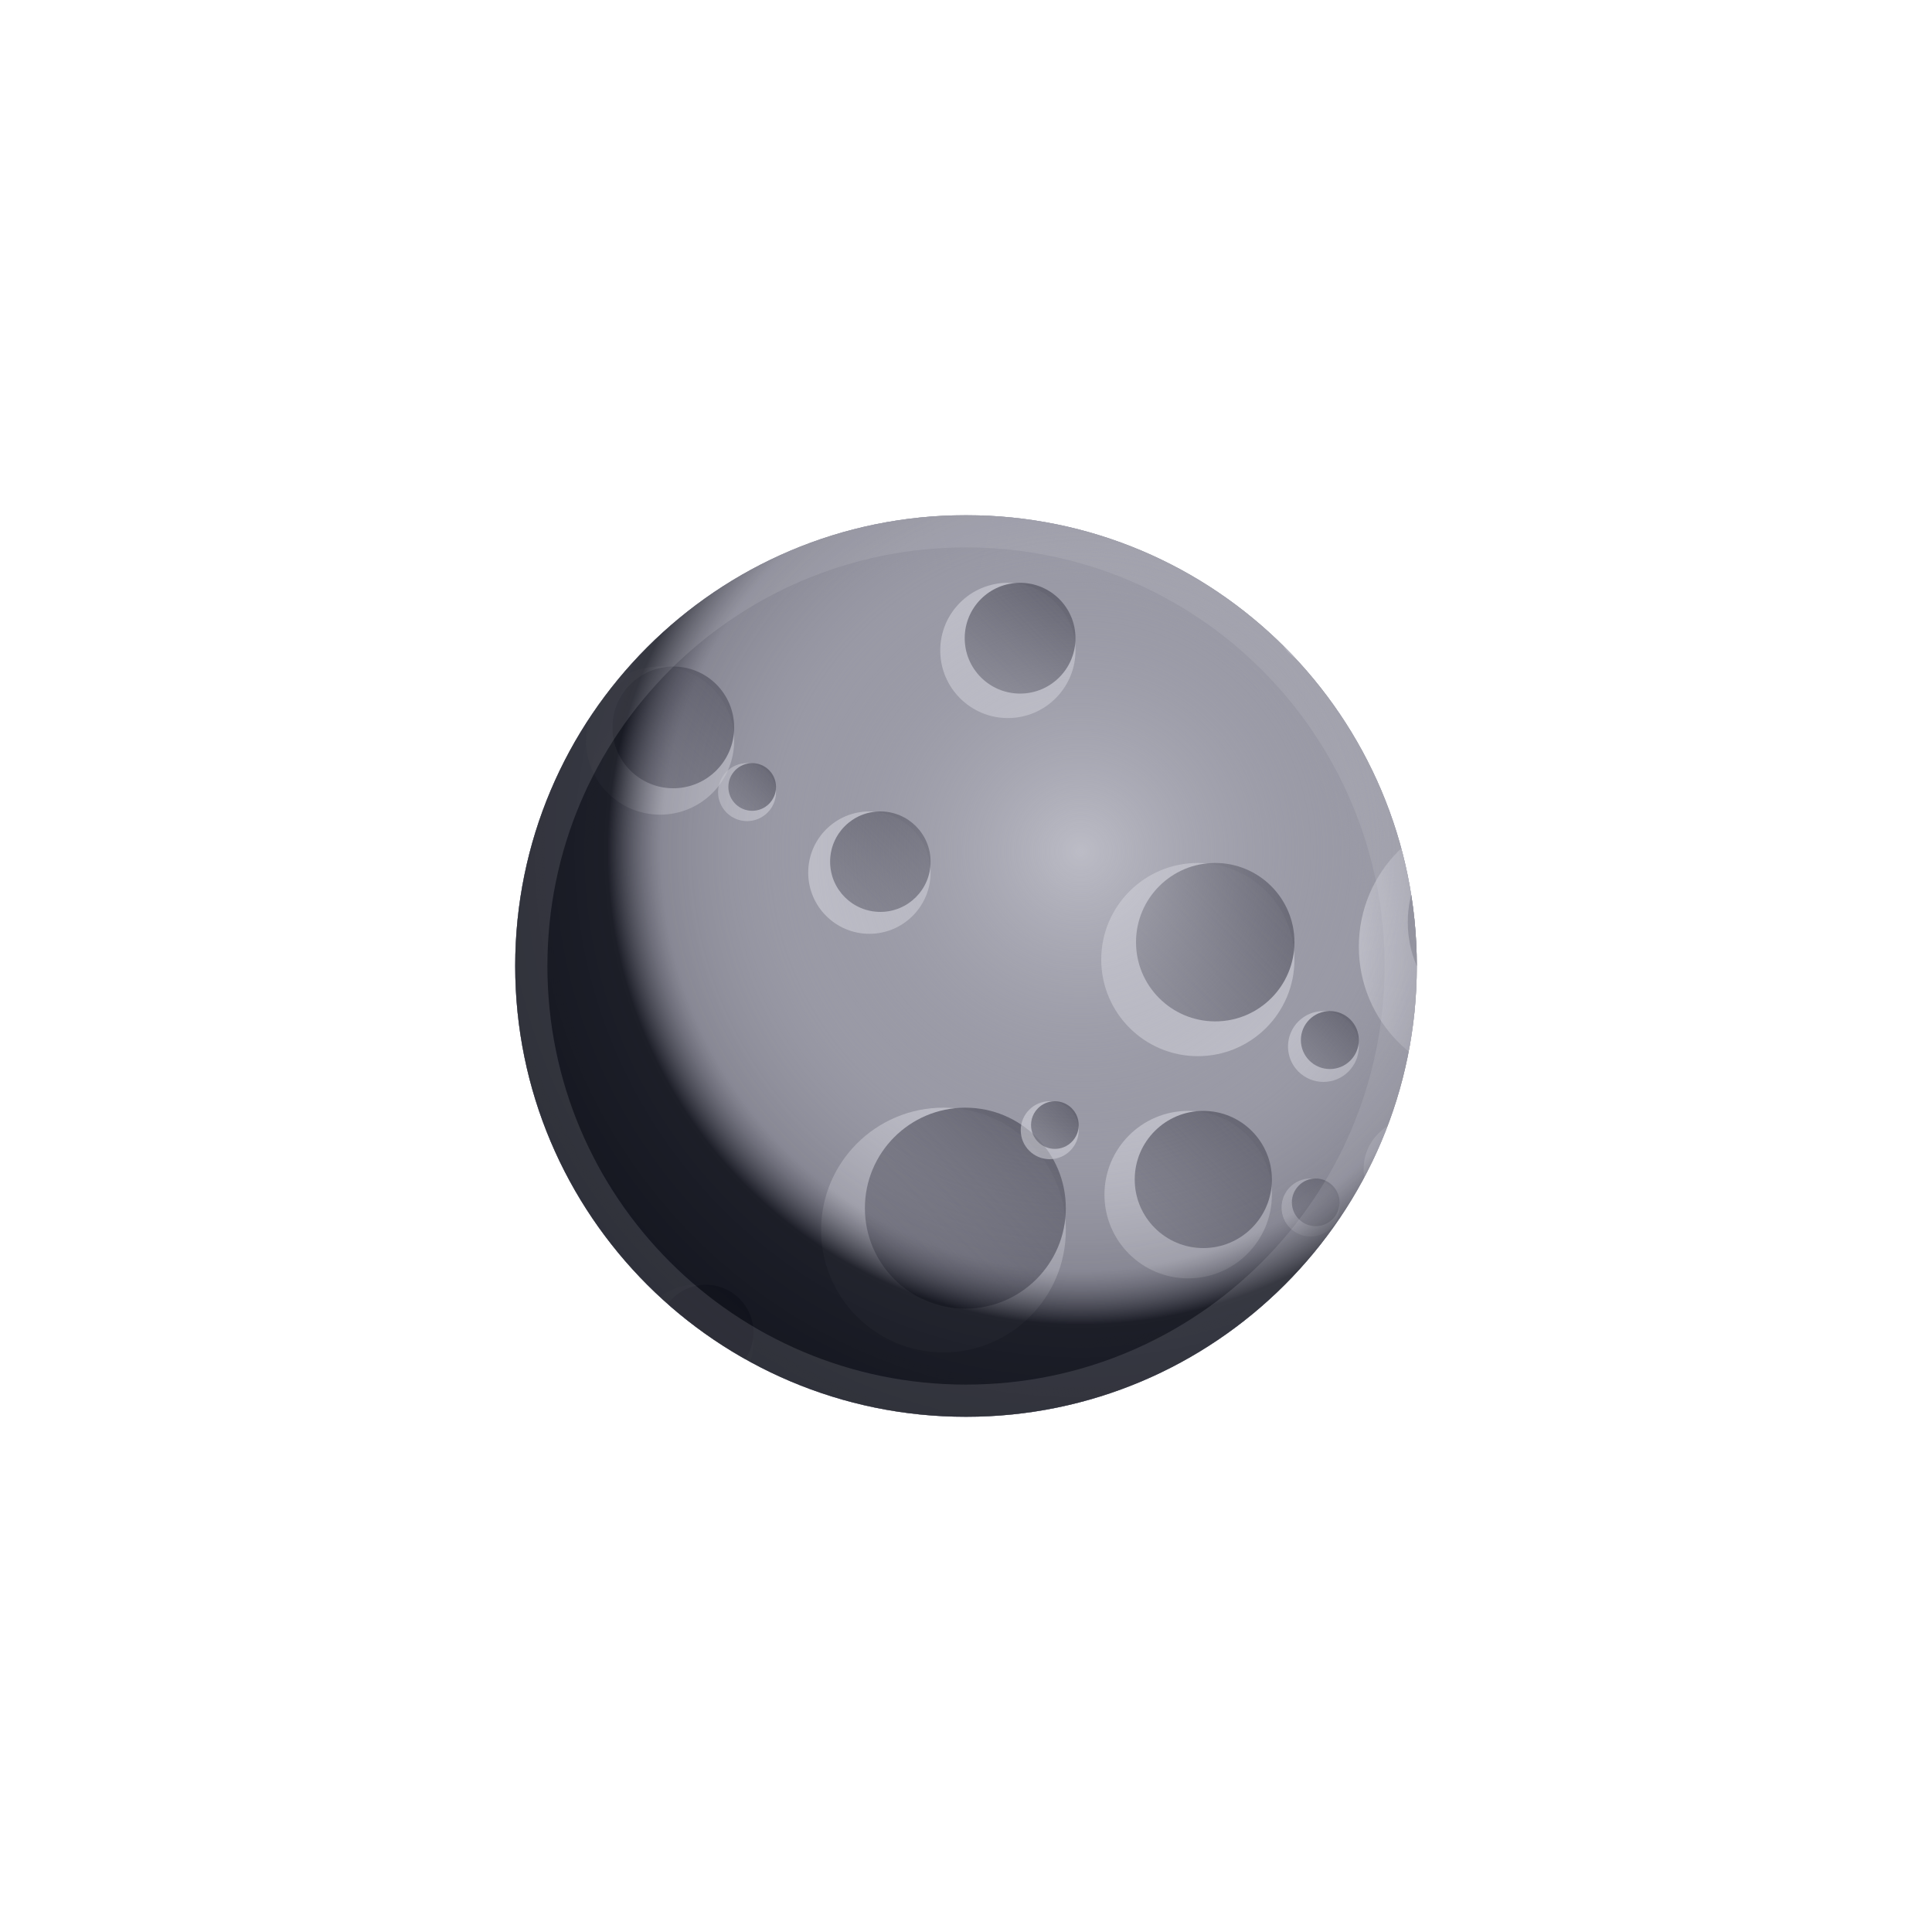
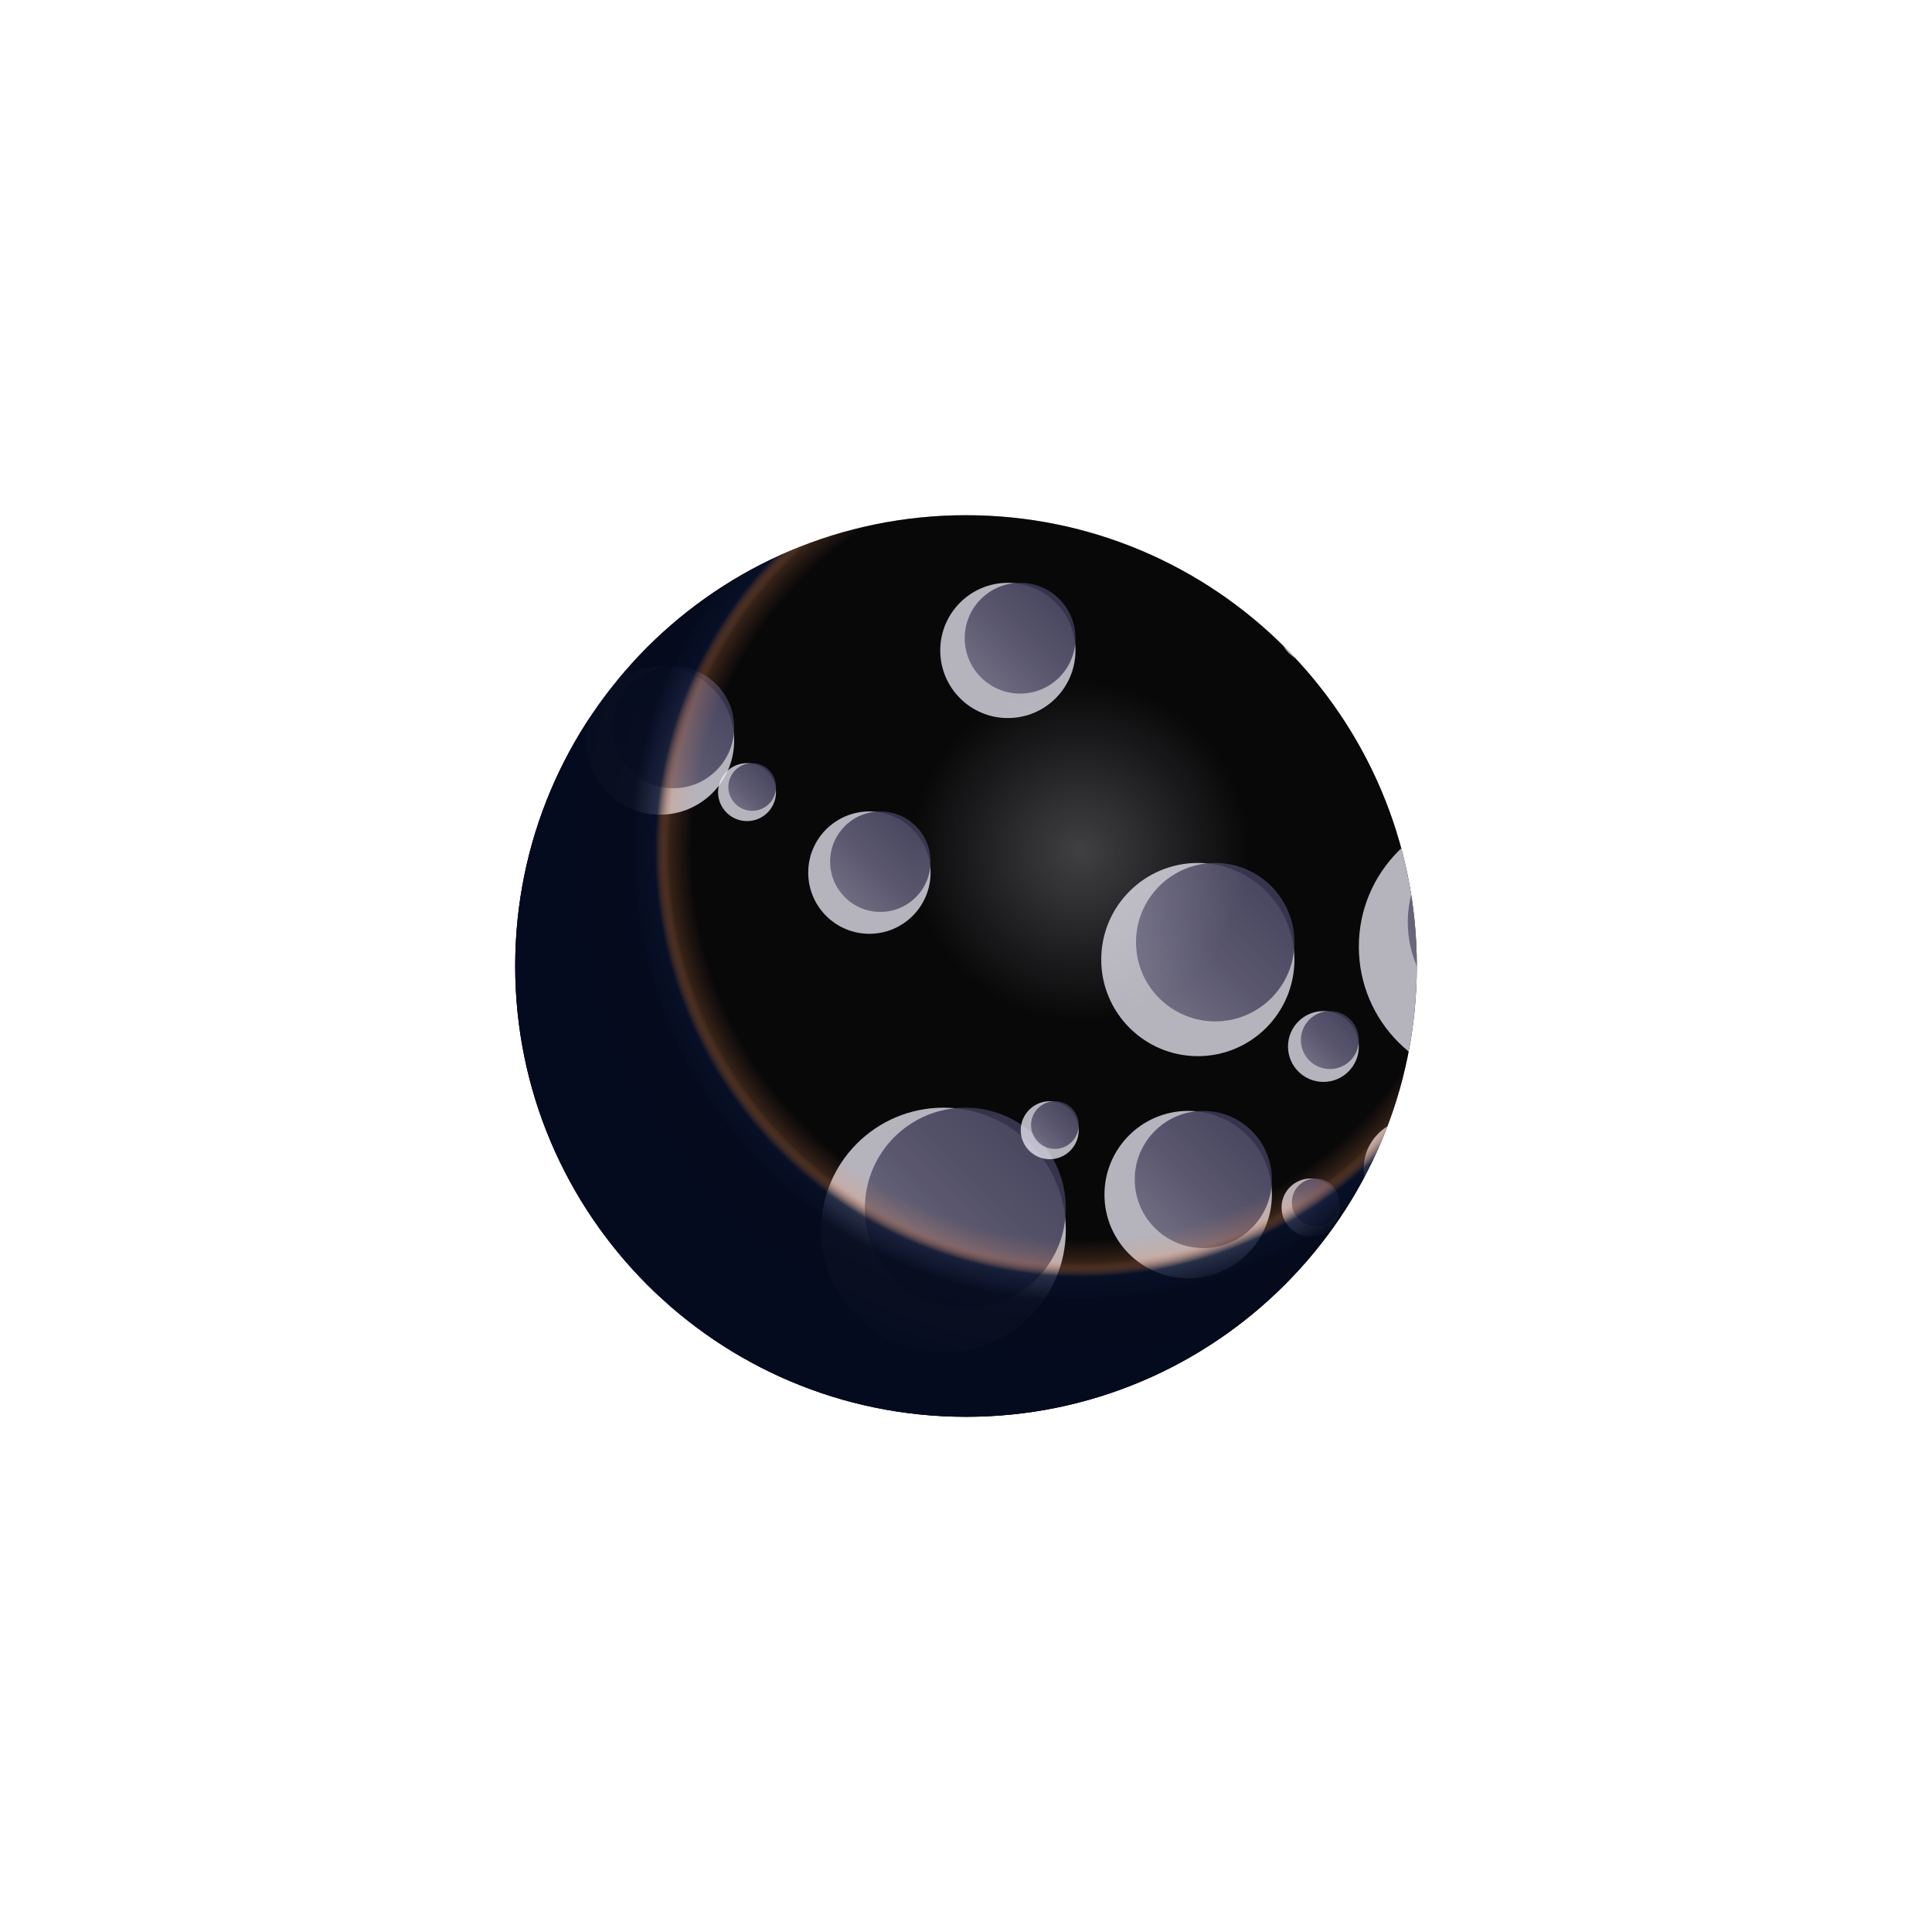
<svg xmlns="http://www.w3.org/2000/svg" width="60" height="60" viewBox="0 0 60 60">
  <defs>
    <clipPath id="mnClip">
      <circle r="14" />
    </clipPath>
    <filter id="mnSurface" filterUnits="userSpaceOnUse" primitiveUnits="userSpaceOnUse" x="0" y="0" width="176" height="28" color-interpolation-filters="sRGB">
-       <feTurbulence type="fractalNoise" baseFrequency="0.05" numOctaves="3" seed="7" stitchTiles="stitch" x="0" y="0" width="88" height="28" result="mnC1" />
-       <feTile in="mnC1" x="0" y="0" width="176" height="28" result="mnC" />
-       <feComponentTransfer in="mnC" result="mnCCut">
-         <feFuncA type="linear" slope="3" intercept="-1.3" />
-       </feComponentTransfer>
-       <feColorMatrix in="mnCCut" type="matrix" values="0 0 0 0 0.369  0 0 0 0 0.369  0 0 0 0 0.420  0 0 0 0.14 0" result="mnMaria" />
-       <feTurbulence type="fractalNoise" baseFrequency="0.30" numOctaves="1" seed="9" stitchTiles="stitch" x="0" y="0" width="88" height="28" result="mnB1" />
-       <feTile in="mnB1" x="0" y="0" width="176" height="28" result="mnB" />
-       <feComponentTransfer in="mnB" result="mnBCut">
-         <feFuncA type="linear" slope="30" intercept="-19.3" />
-       </feComponentTransfer>
-       <feColorMatrix in="mnBCut" type="matrix" values="0 0 0 0 0.369  0 0 0 0 0.369  0 0 0 0 0.420  0 0 0 0.50 0" result="mnPits" />
+       <feTurbulence type="fractalNoise" baseFrequency="0.06" numOctaves="6" seed="7" stitchTiles="stitch" x="0" y="0" width="88" height="28" result="mnSurfaceN1" />
+       <feTile in="mnSurfaceN1" x="0" y="0" width="176" height="28" result="mnSurfaceN" />
+       <feTurbulence type="fractalNoise" baseFrequency="0.11" numOctaves="4" seed="11" stitchTiles="stitch" x="0" y="0" width="88" height="28" result="mnSurfaceH1" />
+       <feTile in="mnSurfaceH1" x="0" y="0" width="176" height="28" result="mnSurfaceH" />
+       <feTurbulence type="fractalNoise" baseFrequency="0.30" numOctaves="1" seed="9" stitchTiles="stitch" x="0" y="0" width="88" height="28" result="mnSurfaceP1" />
+       <feTile in="mnSurfaceP1" x="0" y="0" width="176" height="28" result="mnSurfacePn" />
+       <feColorMatrix in="mnSurfaceN" type="matrix" values="0 0 0 0 0.478  0 0 0 0 0.463  0 0 0 0 0.580  0 0 0 1 0" result="mnSurfaceShelfRGB" />
+       <feComponentTransfer in="mnSurfaceShelfRGB" result="mnSurfaceShelfT">
+         <feFuncA type="linear" slope="-36" intercept="18" />
+       </feComponentTransfer>
+       <feComponentTransfer in="mnSurfaceShelfT" result="mnSurfaceShelf">
+         <feFuncA type="linear" slope="0.5" />
+       </feComponentTransfer>
+       <feColorMatrix in="mnSurfaceN" type="matrix" values="0 0 0 0 0.294  0 0 0 0 0.282  0 0 0 0 0.400  0 0 0 1 0" result="mnSurfaceDarkRGB" />
+       <feComponentTransfer in="mnSurfaceDarkRGB" result="mnSurfaceDarkT">
+         <feFuncA type="linear" slope="-40" intercept="18.2" />
+       </feComponentTransfer>
+       <feComponentTransfer in="mnSurfaceDarkT" result="mnSurfaceDark">
+         <feFuncA type="linear" slope="0.9" />
+       </feComponentTransfer>
+       <feColorMatrix in="mnSurfaceH" type="matrix" values="0 0 0 0 0.867  0 0 0 0 0.851  0 0 0 0 0.925  0 0 0 1 0" result="mnSurfaceBriMRGB" />
+       <feComponentTransfer in="mnSurfaceBriMRGB" result="mnSurfaceBriMT">
+         <feFuncA type="linear" slope="28" intercept="-16.24" />
+       </feComponentTransfer>
+       <feComponentTransfer in="mnSurfaceBriMT" result="mnSurfaceBriM">
+         <feFuncA type="linear" slope="0.5" />
+       </feComponentTransfer>
+       <feColorMatrix in="mnSurfaceN" type="matrix" values="0 0 0 0 1.000  0 0 0 0 1.000  0 0 0 0 1.000  0 0 0 1 0" result="mnSurfaceUpRGB" />
+       <feComponentTransfer in="mnSurfaceUpRGB" result="mnSurfaceUp">
+         <feFuncA type="linear" slope="14" intercept="-6.86" />
+       </feComponentTransfer>
+       <feComposite in="mnSurfaceBriM" in2="mnSurfaceUp" operator="in" result="mnSurfaceBright" />
+       <feColorMatrix in="mnSurfacePn" type="matrix" values="0 0 0 0 0.235  0 0 0 0 0.224  0 0 0 0 0.333  0 0 0 1 0" result="mnSurfacePitsRGB" />
+       <feComponentTransfer in="mnSurfacePitsRGB" result="mnSurfacePitsT">
+         <feFuncA type="linear" slope="30" intercept="-19.29" />
+       </feComponentTransfer>
+       <feComponentTransfer in="mnSurfacePitsT" result="mnSurfacePits">
+         <feFuncA type="linear" slope="0.6" />
+       </feComponentTransfer>
      <feMerge>
        <feMergeNode in="SourceGraphic" />
-         <feMergeNode in="mnMaria" />
-         <feMergeNode in="mnPits" />
+         <feMergeNode in="mnSurfaceShelf" />
+         <feMergeNode in="mnSurfaceDark" />
+         <feMergeNode in="mnSurfaceBright" />
+         <feMergeNode in="mnSurfacePits" />
      </feMerge>
    </filter>
    <linearGradient id="mnBowl" x1="1" y1="0" x2="0" y2="1">
-       <stop offset="0" stop-color="#5E5E6B" stop-opacity="0.95" />
-       <stop offset="0.55" stop-color="#5E5E6B" stop-opacity="0.72" />
-       <stop offset="1" stop-color="#5E5E6B" stop-opacity="0.55" />
+       <stop offset="0" stop-color="#3C3955" stop-opacity="0.95" />
+       <stop offset="0.55" stop-color="#3C3955" stop-opacity="0.75" />
+       <stop offset="1" stop-color="#3C3955" stop-opacity="0.5" />
    </linearGradient>
-     <radialGradient id="mnSquash" gradientUnits="userSpaceOnUse" cx="0" cy="0" r="14">
-       <stop offset="0.88" stop-color="#9A9AA6" stop-opacity="0" />
-       <stop offset="1" stop-color="#9A9AA6" stop-opacity="0.45" />
-     </radialGradient>
-     <radialGradient id="mnShade" gradientUnits="userSpaceOnUse" cx="3.56" cy="-3.56" r="21">
-       <stop offset="0" stop-color="#D8D8E0" stop-opacity="0.55" />
-       <stop offset="0.40" stop-color="#9A9AA6" stop-opacity="0" />
-       <stop offset="0.62" stop-color="#5E5E6B" stop-opacity="0.30" />
-       <stop offset="0.70" stop-color="#050710" stop-opacity="0.84" />
-       <stop offset="1" stop-color="#050710" stop-opacity="0.92" />
+     <radialGradient id="mnShade" gradientUnits="userSpaceOnUse" cx="3.56" cy="-3.56" r="17.5">
+       <stop offset="0" stop-color="#F4F2FC" stop-opacity="0.24" />
+       <stop offset="0.3" stop-color="#F4F2FC" stop-opacity="0" />
+       <stop offset="0.69" stop-color="#FF9455" stop-opacity="0" />
+       <stop offset="0.73" stop-color="#FF9455" stop-opacity="0.18" />
+       <stop offset="0.755" stop-color="#08122E" stop-opacity="0.82" />
+       <stop offset="0.8" stop-color="#050B1E" stop-opacity="0.97" />
+       <stop offset="1" stop-color="#050B1E" stop-opacity="1" />
    </radialGradient>
  </defs>
  <g id="moon" transform="translate(30 30)">
-     <circle r="14" fill="#9A9AA6" />
+     <circle r="14" fill="#A6A2B6" />
    <g clip-path="url(#mnClip)">
      <g id="mnSurfaceAnim">
        <animateTransform attributeName="transform" type="translate" from="0 0" to="88 0" dur="180s" repeatCount="indefinite" />
        <g id="mnSurfaceStrip" transform="translate(-132 -14)">
-           <rect width="176" height="28" fill="#9A9AA6" filter="url(#mnSurface)" />
-           <circle cx="60.4" cy="13.4" r="4.2" fill="#D8D8E0" fill-opacity="0.55" />
+           <rect width="176" height="28" fill="#A6A2B6" filter="url(#mnSurface)" />
+           <circle cx="60.4" cy="13.4" r="4.2" fill="#EFECF8" fill-opacity="0.75" />
          <circle cx="61.16" cy="12.64" r="3.44" fill="url(#mnBowl)" />
-           <circle cx="148.4" cy="13.4" r="4.2" fill="#D8D8E0" fill-opacity="0.55" />
+           <circle cx="148.4" cy="13.4" r="4.2" fill="#EFECF8" fill-opacity="0.75" />
          <circle cx="149.16" cy="12.64" r="3.44" fill="url(#mnBowl)" />
-           <circle cx="43.3" cy="22.2" r="3.8" fill="#D8D8E0" fill-opacity="0.55" />
+           <circle cx="43.3" cy="22.2" r="3.8" fill="#EFECF8" fill-opacity="0.75" />
          <circle cx="43.98" cy="21.52" r="3.12" fill="url(#mnBowl)" />
-           <circle cx="131.3" cy="22.2" r="3.8" fill="#D8D8E0" fill-opacity="0.55" />
+           <circle cx="131.3" cy="22.2" r="3.8" fill="#EFECF8" fill-opacity="0.75" />
          <circle cx="131.98" cy="21.52" r="3.12" fill="url(#mnBowl)" />
-           <circle cx="10.7" cy="17.3" r="3.4" fill="#D8D8E0" fill-opacity="0.55" />
+           <circle cx="10.7" cy="17.3" r="3.4" fill="#EFECF8" fill-opacity="0.75" />
          <circle cx="11.31" cy="16.69" r="2.79" fill="url(#mnBowl)" />
-           <circle cx="98.7" cy="17.3" r="3.4" fill="#D8D8E0" fill-opacity="0.55" />
+           <circle cx="98.7" cy="17.3" r="3.4" fill="#EFECF8" fill-opacity="0.75" />
          <circle cx="99.31" cy="16.69" r="2.79" fill="url(#mnBowl)" />
-           <circle cx="51.2" cy="13.8" r="3" fill="#D8D8E0" fill-opacity="0.55" />
+           <circle cx="51.2" cy="13.8" r="3" fill="#EFECF8" fill-opacity="0.75" />
          <circle cx="51.74" cy="13.26" r="2.46" fill="url(#mnBowl)" />
-           <circle cx="139.2" cy="13.8" r="3" fill="#D8D8E0" fill-opacity="0.55" />
+           <circle cx="139.2" cy="13.8" r="3" fill="#EFECF8" fill-opacity="0.75" />
          <circle cx="139.74" cy="13.26" r="2.46" fill="url(#mnBowl)" />
-           <circle cx="50.9" cy="21.1" r="2.6" fill="#D8D8E0" fill-opacity="0.55" />
+           <circle cx="50.9" cy="21.1" r="2.6" fill="#EFECF8" fill-opacity="0.75" />
          <circle cx="51.37" cy="20.63" r="2.13" fill="url(#mnBowl)" />
-           <circle cx="138.9" cy="21.1" r="2.6" fill="#D8D8E0" fill-opacity="0.55" />
+           <circle cx="138.9" cy="21.1" r="2.6" fill="#EFECF8" fill-opacity="0.75" />
          <circle cx="139.37" cy="20.63" r="2.13" fill="url(#mnBowl)" />
-           <circle cx="77" cy="23.5" r="2.4" fill="#D8D8E0" fill-opacity="0.55" />
+           <circle cx="77" cy="23.5" r="2.4" fill="#EFECF8" fill-opacity="0.75" />
          <circle cx="77.43" cy="23.07" r="1.97" fill="url(#mnBowl)" />
-           <circle cx="165" cy="23.5" r="2.4" fill="#D8D8E0" fill-opacity="0.55" />
+           <circle cx="165" cy="23.5" r="2.4" fill="#EFECF8" fill-opacity="0.75" />
          <circle cx="165.43" cy="23.07" r="1.97" fill="url(#mnBowl)" />
-           <circle cx="34.5" cy="7" r="2.3" fill="#D8D8E0" fill-opacity="0.55" />
+           <circle cx="34.5" cy="7" r="2.3" fill="#EFECF8" fill-opacity="0.75" />
          <circle cx="34.91" cy="6.59" r="1.89" fill="url(#mnBowl)" />
-           <circle cx="122.5" cy="7" r="2.3" fill="#D8D8E0" fill-opacity="0.55" />
+           <circle cx="122.5" cy="7" r="2.3" fill="#EFECF8" fill-opacity="0.75" />
          <circle cx="122.91" cy="6.59" r="1.89" fill="url(#mnBowl)" />
-           <circle cx="45.3" cy="4.2" r="2.1" fill="#D8D8E0" fill-opacity="0.55" />
+           <circle cx="45.3" cy="4.2" r="2.1" fill="#EFECF8" fill-opacity="0.75" />
          <circle cx="45.68" cy="3.82" r="1.72" fill="url(#mnBowl)" />
-           <circle cx="133.3" cy="4.2" r="2.1" fill="#D8D8E0" fill-opacity="0.55" />
+           <circle cx="133.3" cy="4.2" r="2.1" fill="#EFECF8" fill-opacity="0.75" />
          <circle cx="133.68" cy="3.82" r="1.72" fill="url(#mnBowl)" />
-           <circle cx="25.7" cy="23.3" r="2" fill="#D8D8E0" fill-opacity="0.55" />
+           <circle cx="25.7" cy="23.3" r="2" fill="#EFECF8" fill-opacity="0.75" />
          <circle cx="26.06" cy="22.94" r="1.64" fill="url(#mnBowl)" />
-           <circle cx="113.7" cy="23.3" r="2" fill="#D8D8E0" fill-opacity="0.55" />
+           <circle cx="113.7" cy="23.3" r="2" fill="#EFECF8" fill-opacity="0.75" />
          <circle cx="114.06" cy="22.94" r="1.64" fill="url(#mnBowl)" />
-           <circle cx="41" cy="11.1" r="1.9" fill="#D8D8E0" fill-opacity="0.55" />
+           <circle cx="41" cy="11.1" r="1.9" fill="#EFECF8" fill-opacity="0.75" />
          <circle cx="41.34" cy="10.76" r="1.56" fill="url(#mnBowl)" />
-           <circle cx="129" cy="11.1" r="1.9" fill="#D8D8E0" fill-opacity="0.55" />
+           <circle cx="129" cy="11.1" r="1.9" fill="#EFECF8" fill-opacity="0.75" />
          <circle cx="129.34" cy="10.76" r="1.56" fill="url(#mnBowl)" />
-           <circle cx="35.6" cy="25.7" r="1.8" fill="#D8D8E0" fill-opacity="0.55" />
+           <circle cx="35.6" cy="25.7" r="1.8" fill="#EFECF8" fill-opacity="0.75" />
          <circle cx="35.92" cy="25.38" r="1.48" fill="url(#mnBowl)" />
-           <circle cx="123.6" cy="25.7" r="1.8" fill="#D8D8E0" fill-opacity="0.55" />
+           <circle cx="123.6" cy="25.7" r="1.8" fill="#EFECF8" fill-opacity="0.75" />
          <circle cx="123.92" cy="25.38" r="1.48" fill="url(#mnBowl)" />
-           <circle cx="0.3" cy="16.8" r="1.6" fill="#D8D8E0" fill-opacity="0.55" />
+           <circle cx="0.3" cy="16.8" r="1.6" fill="#EFECF8" fill-opacity="0.75" />
          <circle cx="0.59" cy="16.51" r="1.31" fill="url(#mnBowl)" />
-           <circle cx="88.3" cy="16.8" r="1.6" fill="#D8D8E0" fill-opacity="0.55" />
+           <circle cx="88.3" cy="16.8" r="1.6" fill="#EFECF8" fill-opacity="0.75" />
          <circle cx="88.59" cy="16.51" r="1.31" fill="url(#mnBowl)" />
-           <circle cx="57.9" cy="20.3" r="1.55" fill="#D8D8E0" fill-opacity="0.55" />
+           <circle cx="57.9" cy="20.3" r="1.55" fill="#EFECF8" fill-opacity="0.75" />
          <circle cx="58.18" cy="20.02" r="1.27" fill="url(#mnBowl)" />
-           <circle cx="145.9" cy="20.3" r="1.55" fill="#D8D8E0" fill-opacity="0.55" />
+           <circle cx="145.9" cy="20.3" r="1.55" fill="#EFECF8" fill-opacity="0.75" />
          <circle cx="146.18" cy="20.02" r="1.27" fill="url(#mnBowl)" />
-           <circle cx="61.4" cy="20.4" r="1.5" fill="#D8D8E0" fill-opacity="0.55" />
+           <circle cx="61.4" cy="20.4" r="1.5" fill="#EFECF8" fill-opacity="0.75" />
          <circle cx="61.67" cy="20.13" r="1.23" fill="url(#mnBowl)" />
-           <circle cx="149.4" cy="20.4" r="1.5" fill="#D8D8E0" fill-opacity="0.55" />
+           <circle cx="149.4" cy="20.4" r="1.5" fill="#EFECF8" fill-opacity="0.75" />
          <circle cx="149.67" cy="20.13" r="1.23" fill="url(#mnBowl)" />
-           <circle cx="28.4" cy="5.8" r="1.45" fill="#D8D8E0" fill-opacity="0.55" />
+           <circle cx="28.4" cy="5.8" r="1.45" fill="#EFECF8" fill-opacity="0.75" />
          <circle cx="28.66" cy="5.54" r="1.19" fill="url(#mnBowl)" />
-           <circle cx="116.4" cy="5.8" r="1.45" fill="#D8D8E0" fill-opacity="0.55" />
+           <circle cx="116.4" cy="5.8" r="1.45" fill="#EFECF8" fill-opacity="0.75" />
          <circle cx="116.66" cy="5.54" r="1.19" fill="url(#mnBowl)" />
-           <circle cx="8.7" cy="7.9" r="1.4" fill="#D8D8E0" fill-opacity="0.55" />
+           <circle cx="8.7" cy="7.9" r="1.4" fill="#EFECF8" fill-opacity="0.75" />
          <circle cx="8.95" cy="7.65" r="1.15" fill="url(#mnBowl)" />
-           <circle cx="96.7" cy="7.9" r="1.4" fill="#D8D8E0" fill-opacity="0.55" />
+           <circle cx="96.7" cy="7.9" r="1.4" fill="#EFECF8" fill-opacity="0.75" />
          <circle cx="96.95" cy="7.65" r="1.15" fill="url(#mnBowl)" />
-           <circle cx="80.4" cy="9.6" r="1.35" fill="#D8D8E0" fill-opacity="0.55" />
+           <circle cx="80.4" cy="9.6" r="1.35" fill="#EFECF8" fill-opacity="0.75" />
          <circle cx="80.64" cy="9.36" r="1.11" fill="url(#mnBowl)" />
-           <circle cx="168.4" cy="9.6" r="1.35" fill="#D8D8E0" fill-opacity="0.55" />
+           <circle cx="168.4" cy="9.6" r="1.35" fill="#EFECF8" fill-opacity="0.75" />
          <circle cx="168.64" cy="9.36" r="1.11" fill="url(#mnBowl)" />
-           <circle cx="6.2" cy="6.1" r="1.3" fill="#D8D8E0" fill-opacity="0.55" />
+           <circle cx="6.2" cy="6.1" r="1.3" fill="#EFECF8" fill-opacity="0.75" />
          <circle cx="6.43" cy="5.87" r="1.07" fill="url(#mnBowl)" />
-           <circle cx="94.2" cy="6.1" r="1.3" fill="#D8D8E0" fill-opacity="0.55" />
+           <circle cx="94.2" cy="6.1" r="1.3" fill="#EFECF8" fill-opacity="0.75" />
          <circle cx="94.43" cy="5.87" r="1.07" fill="url(#mnBowl)" />
-           <circle cx="15.6" cy="3.4" r="1.25" fill="#D8D8E0" fill-opacity="0.55" />
+           <circle cx="15.6" cy="3.4" r="1.25" fill="#EFECF8" fill-opacity="0.75" />
          <circle cx="15.82" cy="3.17" r="1.02" fill="url(#mnBowl)" />
-           <circle cx="103.6" cy="3.4" r="1.25" fill="#D8D8E0" fill-opacity="0.55" />
+           <circle cx="103.6" cy="3.4" r="1.25" fill="#EFECF8" fill-opacity="0.75" />
          <circle cx="103.82" cy="3.17" r="1.02" fill="url(#mnBowl)" />
-           <circle cx="17.7" cy="23.9" r="1.2" fill="#D8D8E0" fill-opacity="0.55" />
+           <circle cx="17.7" cy="23.9" r="1.2" fill="#EFECF8" fill-opacity="0.75" />
          <circle cx="17.92" cy="23.68" r="0.98" fill="url(#mnBowl)" />
-           <circle cx="105.7" cy="23.9" r="1.2" fill="#D8D8E0" fill-opacity="0.55" />
+           <circle cx="105.7" cy="23.9" r="1.2" fill="#EFECF8" fill-opacity="0.75" />
          <circle cx="105.92" cy="23.68" r="0.98" fill="url(#mnBowl)" />
-           <circle cx="32.5" cy="4.3" r="1.2" fill="#D8D8E0" fill-opacity="0.55" />
+           <circle cx="32.5" cy="4.3" r="1.2" fill="#EFECF8" fill-opacity="0.75" />
          <circle cx="32.72" cy="4.08" r="0.98" fill="url(#mnBowl)" />
-           <circle cx="120.5" cy="4.3" r="1.2" fill="#D8D8E0" fill-opacity="0.55" />
+           <circle cx="120.5" cy="4.3" r="1.2" fill="#EFECF8" fill-opacity="0.75" />
          <circle cx="120.72" cy="4.08" r="0.98" fill="url(#mnBowl)" />
-           <circle cx="19.3" cy="22.1" r="1.15" fill="#D8D8E0" fill-opacity="0.55" />
+           <circle cx="19.3" cy="22.1" r="1.15" fill="#EFECF8" fill-opacity="0.75" />
          <circle cx="19.51" cy="21.89" r="0.94" fill="url(#mnBowl)" />
-           <circle cx="107.3" cy="22.1" r="1.15" fill="#D8D8E0" fill-opacity="0.55" />
+           <circle cx="107.3" cy="22.1" r="1.15" fill="#EFECF8" fill-opacity="0.75" />
          <circle cx="107.51" cy="21.89" r="0.94" fill="url(#mnBowl)" />
-           <circle cx="54.8" cy="3.5" r="1.1" fill="#D8D8E0" fill-opacity="0.55" />
+           <circle cx="54.8" cy="3.5" r="1.1" fill="#EFECF8" fill-opacity="0.75" />
          <circle cx="55" cy="3.3" r="0.9" fill="url(#mnBowl)" />
-           <circle cx="142.8" cy="3.5" r="1.1" fill="#D8D8E0" fill-opacity="0.55" />
+           <circle cx="142.8" cy="3.5" r="1.1" fill="#EFECF8" fill-opacity="0.75" />
          <circle cx="143" cy="3.3" r="0.9" fill="url(#mnBowl)" />
-           <circle cx="55.1" cy="16.5" r="1.1" fill="#D8D8E0" fill-opacity="0.55" />
+           <circle cx="55.1" cy="16.5" r="1.1" fill="#EFECF8" fill-opacity="0.75" />
          <circle cx="55.3" cy="16.3" r="0.9" fill="url(#mnBowl)" />
-           <circle cx="143.1" cy="16.5" r="1.1" fill="#D8D8E0" fill-opacity="0.55" />
+           <circle cx="143.1" cy="16.5" r="1.1" fill="#EFECF8" fill-opacity="0.75" />
          <circle cx="143.3" cy="16.3" r="0.9" fill="url(#mnBowl)" />
-           <circle cx="12.2" cy="1.7" r="1.05" fill="#D8D8E0" fill-opacity="0.55" />
+           <circle cx="12.2" cy="1.7" r="1.05" fill="#EFECF8" fill-opacity="0.75" />
          <circle cx="12.39" cy="1.51" r="0.86" fill="url(#mnBowl)" />
-           <circle cx="100.2" cy="1.7" r="1.05" fill="#D8D8E0" fill-opacity="0.55" />
+           <circle cx="100.2" cy="1.7" r="1.05" fill="#EFECF8" fill-opacity="0.75" />
          <circle cx="100.39" cy="1.51" r="0.86" fill="url(#mnBowl)" />
-           <circle cx="46.6" cy="19.1" r="0.9" fill="#D8D8E0" fill-opacity="0.55" />
+           <circle cx="46.6" cy="19.1" r="0.9" fill="#EFECF8" fill-opacity="0.75" />
          <circle cx="46.76" cy="18.94" r="0.74" fill="url(#mnBowl)" />
-           <circle cx="134.6" cy="19.1" r="0.9" fill="#D8D8E0" fill-opacity="0.55" />
+           <circle cx="134.6" cy="19.1" r="0.9" fill="#EFECF8" fill-opacity="0.75" />
          <circle cx="134.76" cy="18.94" r="0.74" fill="url(#mnBowl)" />
-           <circle cx="18.7" cy="12.4" r="0.9" fill="#D8D8E0" fill-opacity="0.55" />
+           <circle cx="18.7" cy="12.4" r="0.9" fill="#EFECF8" fill-opacity="0.75" />
          <circle cx="18.86" cy="12.24" r="0.74" fill="url(#mnBowl)" />
-           <circle cx="106.7" cy="12.4" r="0.9" fill="#D8D8E0" fill-opacity="0.55" />
+           <circle cx="106.7" cy="12.4" r="0.9" fill="#EFECF8" fill-opacity="0.75" />
          <circle cx="106.86" cy="12.24" r="0.74" fill="url(#mnBowl)" />
-           <circle cx="86.2" cy="23.8" r="0.9" fill="#D8D8E0" fill-opacity="0.55" />
+           <circle cx="86.2" cy="23.8" r="0.9" fill="#EFECF8" fill-opacity="0.75" />
          <circle cx="86.36" cy="23.64" r="0.74" fill="url(#mnBowl)" />
-           <circle cx="174.2" cy="23.8" r="0.9" fill="#D8D8E0" fill-opacity="0.55" />
+           <circle cx="174.2" cy="23.8" r="0.9" fill="#EFECF8" fill-opacity="0.75" />
          <circle cx="174.36" cy="23.64" r="0.74" fill="url(#mnBowl)" />
-           <circle cx="3.1" cy="5.5" r="0.9" fill="#D8D8E0" fill-opacity="0.55" />
+           <circle cx="3.1" cy="5.5" r="0.9" fill="#EFECF8" fill-opacity="0.75" />
          <circle cx="3.26" cy="5.34" r="0.74" fill="url(#mnBowl)" />
-           <circle cx="91.1" cy="5.5" r="0.9" fill="#D8D8E0" fill-opacity="0.55" />
+           <circle cx="91.1" cy="5.5" r="0.9" fill="#EFECF8" fill-opacity="0.75" />
          <circle cx="91.26" cy="5.34" r="0.74" fill="url(#mnBowl)" />
-           <circle cx="13.6" cy="4.3" r="0.9" fill="#D8D8E0" fill-opacity="0.55" />
+           <circle cx="13.6" cy="4.3" r="0.9" fill="#EFECF8" fill-opacity="0.75" />
          <circle cx="13.76" cy="4.14" r="0.74" fill="url(#mnBowl)" />
-           <circle cx="101.6" cy="4.3" r="0.9" fill="#D8D8E0" fill-opacity="0.55" />
+           <circle cx="101.6" cy="4.3" r="0.9" fill="#EFECF8" fill-opacity="0.75" />
          <circle cx="101.76" cy="4.14" r="0.74" fill="url(#mnBowl)" />
-           <circle cx="37.2" cy="8.6" r="0.9" fill="#D8D8E0" fill-opacity="0.55" />
+           <circle cx="37.2" cy="8.6" r="0.9" fill="#EFECF8" fill-opacity="0.75" />
          <circle cx="37.36" cy="8.44" r="0.74" fill="url(#mnBowl)" />
-           <circle cx="125.2" cy="8.6" r="0.9" fill="#D8D8E0" fill-opacity="0.55" />
+           <circle cx="125.2" cy="8.6" r="0.9" fill="#EFECF8" fill-opacity="0.75" />
          <circle cx="125.36" cy="8.44" r="0.74" fill="url(#mnBowl)" />
-           <circle cx="60.4" cy="3.6" r="0.9" fill="#D8D8E0" fill-opacity="0.55" />
+           <circle cx="60.4" cy="3.6" r="0.9" fill="#EFECF8" fill-opacity="0.75" />
          <circle cx="60.56" cy="3.44" r="0.74" fill="url(#mnBowl)" />
-           <circle cx="148.4" cy="3.6" r="0.9" fill="#D8D8E0" fill-opacity="0.55" />
+           <circle cx="148.4" cy="3.6" r="0.9" fill="#EFECF8" fill-opacity="0.75" />
          <circle cx="148.56" cy="3.44" r="0.74" fill="url(#mnBowl)" />
-           <circle cx="69.9" cy="2.4" r="0.9" fill="#D8D8E0" fill-opacity="0.55" />
+           <circle cx="69.9" cy="2.4" r="0.9" fill="#EFECF8" fill-opacity="0.75" />
          <circle cx="70.06" cy="2.24" r="0.74" fill="url(#mnBowl)" />
-           <circle cx="157.9" cy="2.4" r="0.9" fill="#D8D8E0" fill-opacity="0.55" />
+           <circle cx="157.9" cy="2.4" r="0.9" fill="#EFECF8" fill-opacity="0.75" />
          <circle cx="158.06" cy="2.24" r="0.74" fill="url(#mnBowl)" />
-           <circle cx="54.7" cy="21.5" r="0.9" fill="#D8D8E0" fill-opacity="0.55" />
+           <circle cx="54.7" cy="21.5" r="0.9" fill="#EFECF8" fill-opacity="0.75" />
          <circle cx="54.86" cy="21.34" r="0.74" fill="url(#mnBowl)" />
-           <circle cx="142.7" cy="21.5" r="0.9" fill="#D8D8E0" fill-opacity="0.55" />
+           <circle cx="142.7" cy="21.5" r="0.9" fill="#EFECF8" fill-opacity="0.75" />
          <circle cx="142.86" cy="21.34" r="0.74" fill="url(#mnBowl)" />
-           <circle cx="58.9" cy="23" r="0.9" fill="#D8D8E0" fill-opacity="0.55" />
+           <circle cx="58.9" cy="23" r="0.9" fill="#EFECF8" fill-opacity="0.75" />
          <circle cx="59.06" cy="22.84" r="0.74" fill="url(#mnBowl)" />
-           <circle cx="146.9" cy="23" r="0.9" fill="#D8D8E0" fill-opacity="0.55" />
+           <circle cx="146.9" cy="23" r="0.9" fill="#EFECF8" fill-opacity="0.75" />
          <circle cx="147.06" cy="22.84" r="0.74" fill="url(#mnBowl)" />
-           <circle cx="28.3" cy="1.8" r="0.9" fill="#D8D8E0" fill-opacity="0.55" />
+           <circle cx="28.3" cy="1.8" r="0.9" fill="#EFECF8" fill-opacity="0.75" />
          <circle cx="28.46" cy="1.64" r="0.74" fill="url(#mnBowl)" />
-           <circle cx="116.3" cy="1.8" r="0.9" fill="#D8D8E0" fill-opacity="0.55" />
+           <circle cx="116.3" cy="1.8" r="0.9" fill="#EFECF8" fill-opacity="0.75" />
          <circle cx="116.46" cy="1.64" r="0.74" fill="url(#mnBowl)" />
-           <circle cx="21.4" cy="7.3" r="0.9" fill="#D8D8E0" fill-opacity="0.55" />
+           <circle cx="21.4" cy="7.3" r="0.9" fill="#EFECF8" fill-opacity="0.75" />
          <circle cx="21.56" cy="7.14" r="0.74" fill="url(#mnBowl)" />
-           <circle cx="109.4" cy="7.3" r="0.9" fill="#D8D8E0" fill-opacity="0.55" />
+           <circle cx="109.4" cy="7.3" r="0.9" fill="#EFECF8" fill-opacity="0.75" />
          <circle cx="109.56" cy="7.14" r="0.74" fill="url(#mnBowl)" />
        </g>
      </g>
    </g>
-     <circle r="14" fill="url(#mnSquash)" />
    <circle r="14" fill="url(#mnShade)" />
-     <circle r="13.5" fill="none" stroke="#D8D8E0" stroke-opacity="0.14" stroke-width="1" />
  </g>
</svg>
